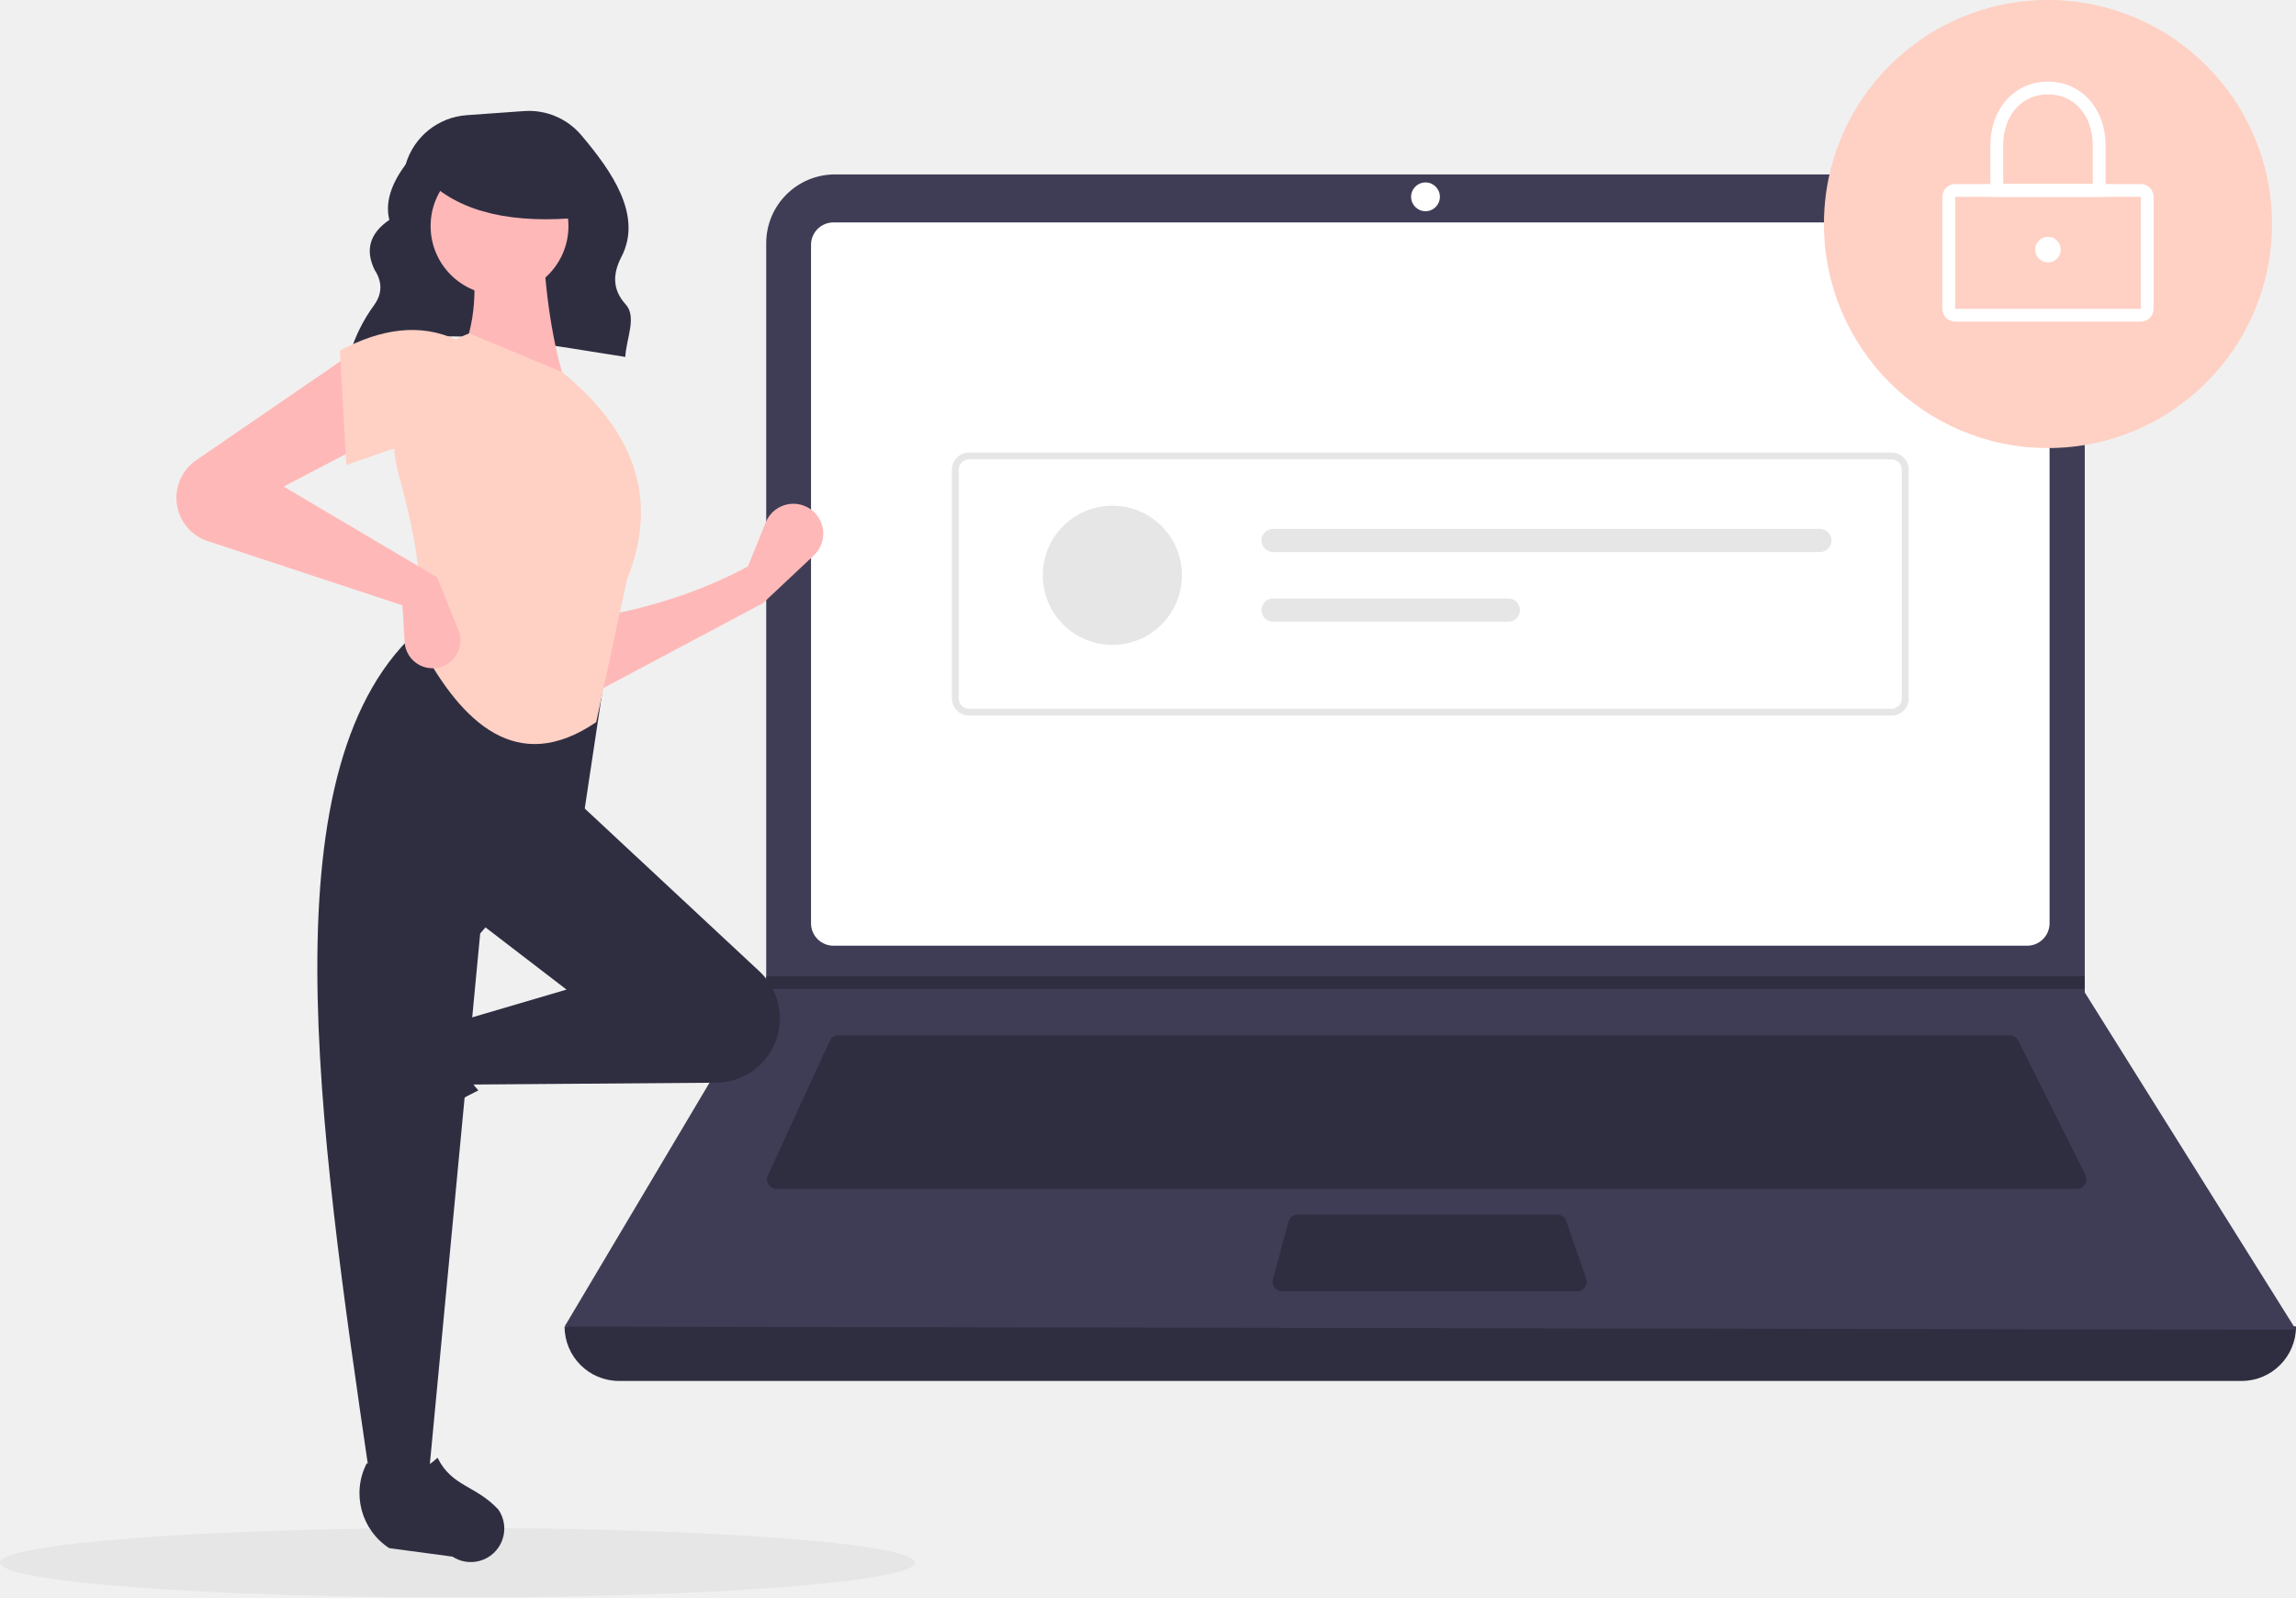
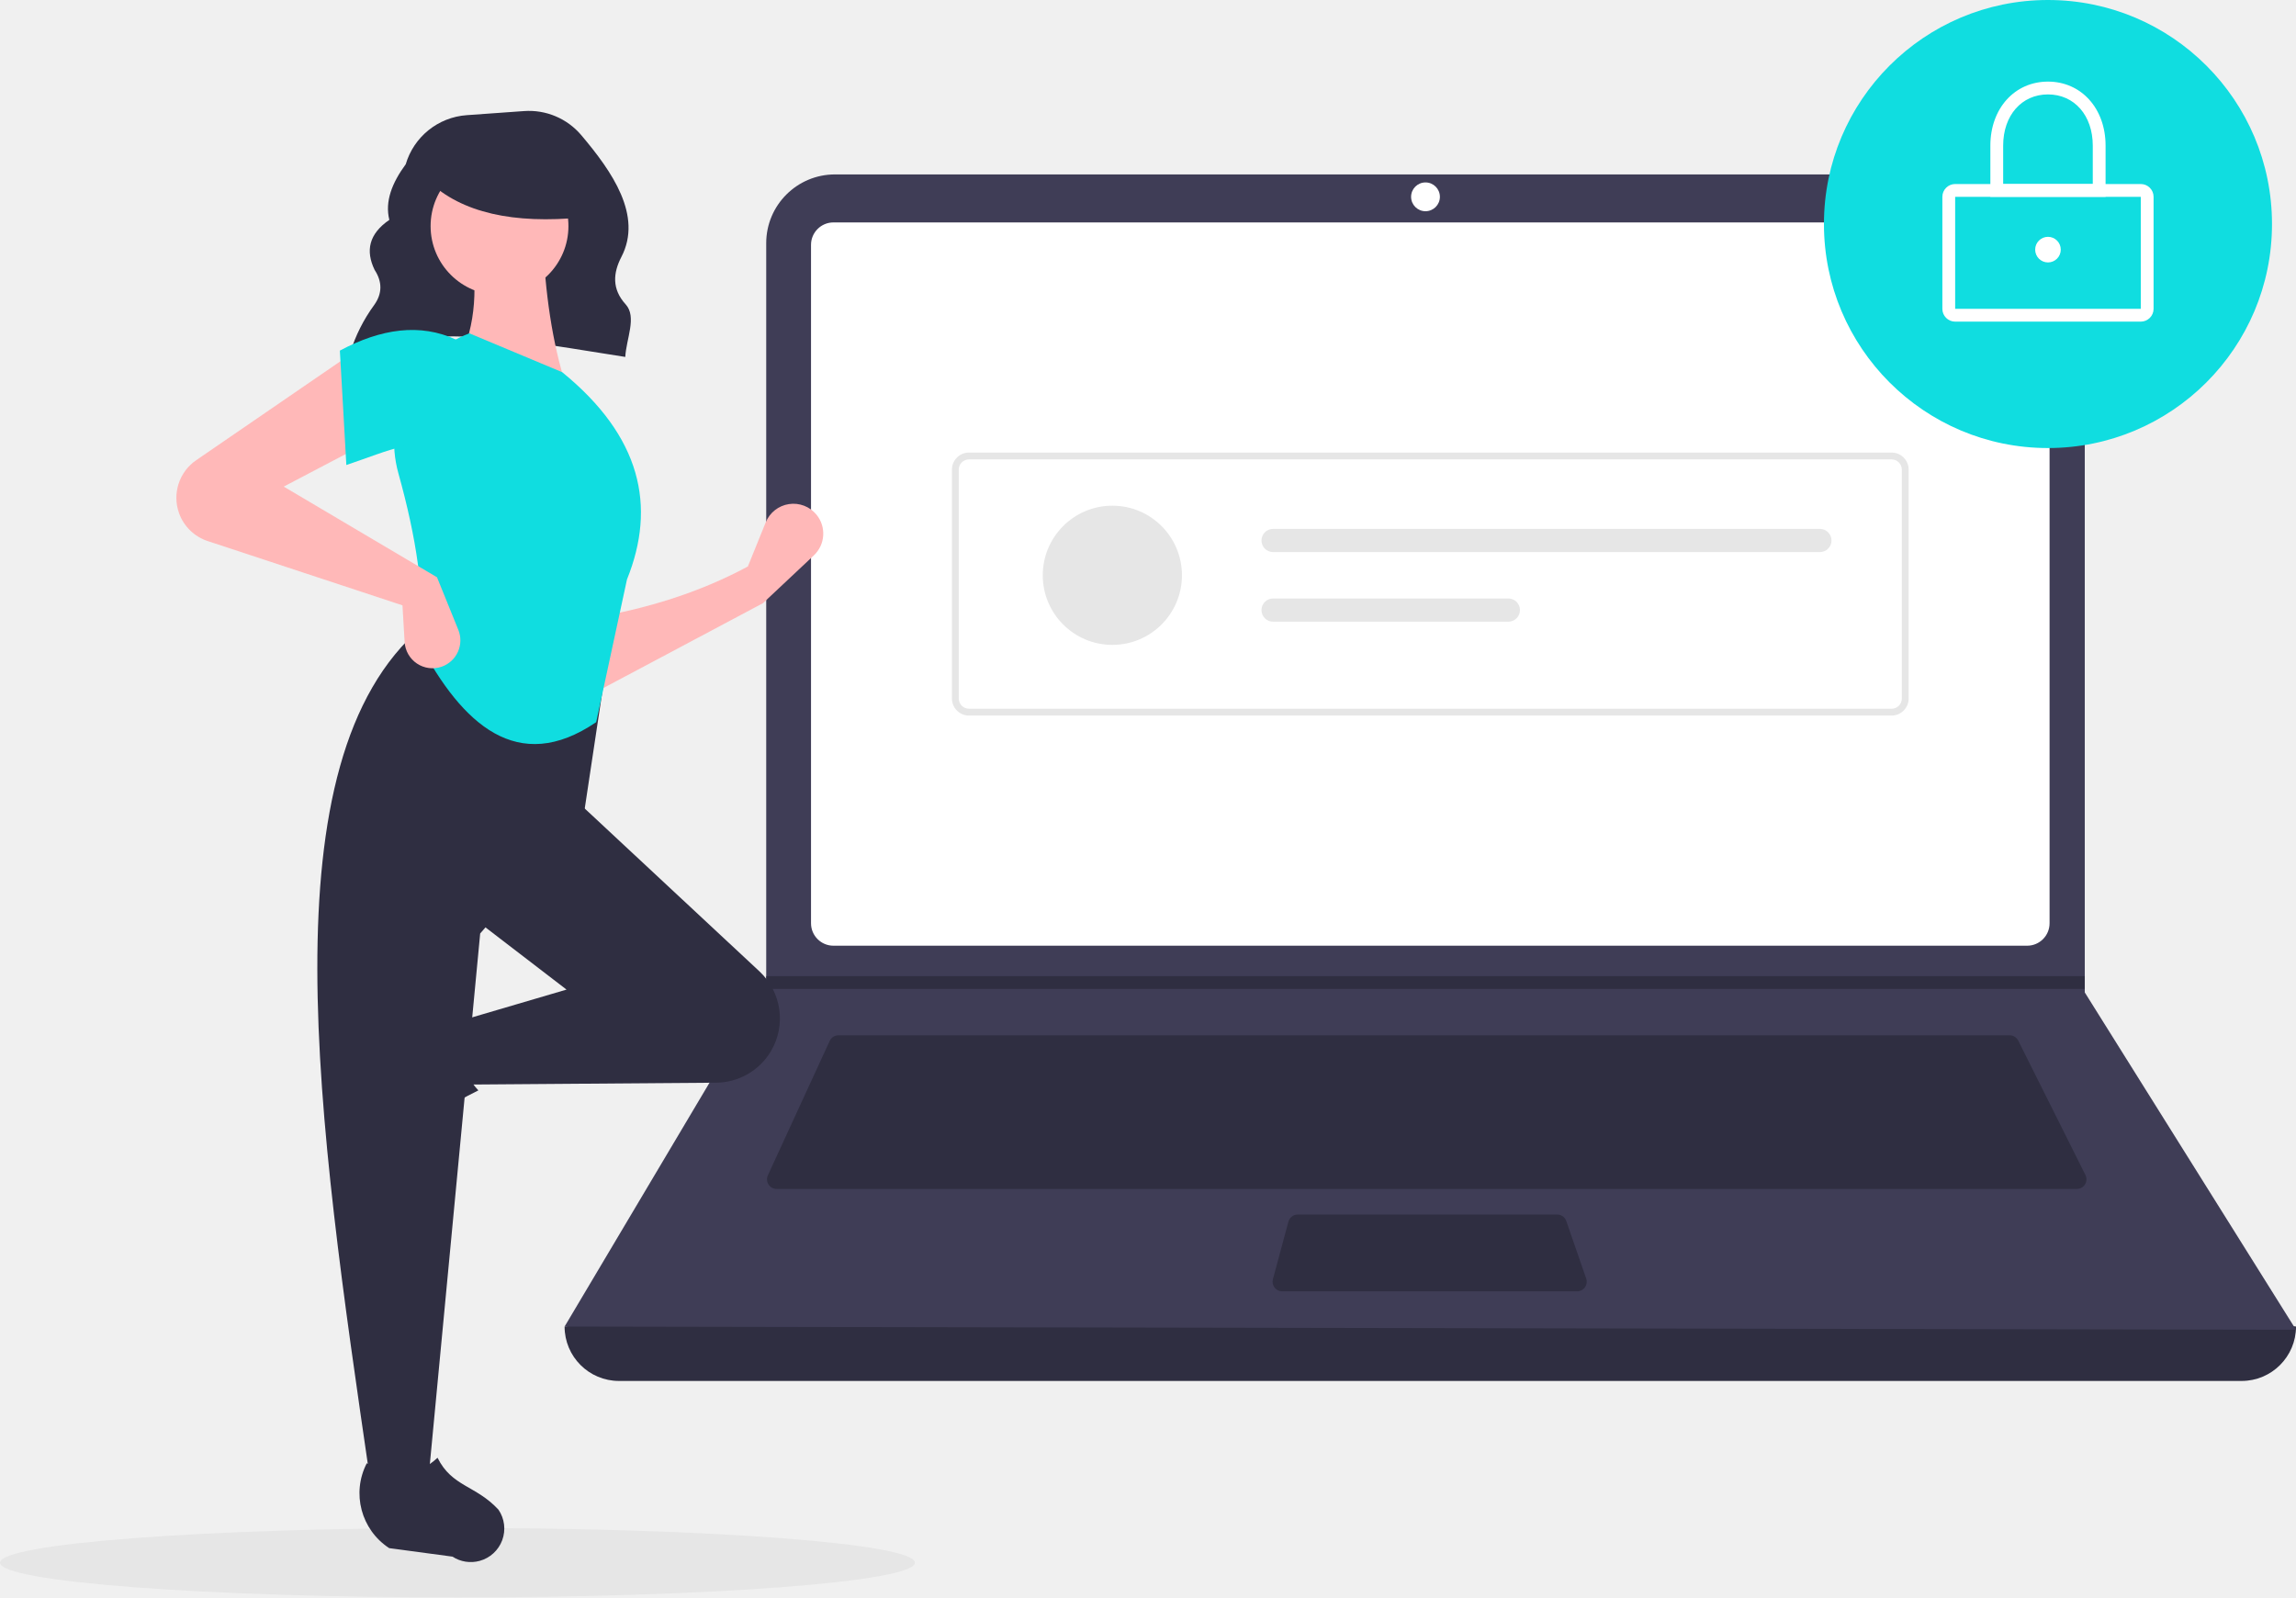
- <svg xmlns="http://www.w3.org/2000/svg" id="a5c16198-98a1-478b-8909-43624583dcf2" data-name="Layer 1" width="793" height="551.732" viewBox="0 0 793 551.732">
+ <svg xmlns="http://www.w3.org/2000/svg" data-name="Layer 1" width="793" height="551.732" viewBox="0 0 793 551.732">
  <ellipse cx="158" cy="539.732" rx="158" ry="12" fill="#e6e6e6" />
  <path d="M324.272,296.554c27.497-11.695,61.744-4.285,95.191.858.311-6.228,4.084-13.808.132-18.153-4.801-5.279-4.359-10.825-1.47-16.404,7.388-14.265-3.197-29.444-13.884-42.065a23.669,23.669,0,0,0-19.755-8.292l-19.797,1.414A23.709,23.709,0,0,0,343.635,230.859v0c-4.727,6.429-7.257,12.841-5.664,19.219-7.081,4.839-8.27,10.68-5.089,17.264,2.698,4.146,2.669,8.182-.123,12.106a55.891,55.891,0,0,0-8.31,16.506Z" transform="translate(-203.5 -174.1342)" fill="#2f2e41" />
  <path d="M977.709,651.097H417.291A18.791,18.791,0,0,1,398.5,632.306h0q304.727-35.415,598,0h0A18.791,18.791,0,0,1,977.709,651.097Z" transform="translate(-203.5 -174.1342)" fill="#2f2e41" />
  <path d="M996.5,633.412l-598-1.105,69.306-116.616.332-.553V258.131a23.752,23.752,0,0,1,23.754-23.754H899.792a23.752,23.752,0,0,1,23.754,23.754V516.906Z" transform="translate(-203.5 -174.1342)" fill="#3f3d56" />
  <path d="M491.35,250.957a7.746,7.746,0,0,0-7.738,7.738V493.031a7.747,7.747,0,0,0,7.738,7.738H903.65a7.747,7.747,0,0,0,7.738-7.738V258.694a7.747,7.747,0,0,0-7.738-7.738Z" transform="translate(-203.5 -174.1342)" fill="#fff" />
  <path d="M493.078,531.718a3.325,3.325,0,0,0-3.013,1.93l-21.355,46.425a3.316,3.316,0,0,0,3.012,4.702H920.814a3.316,3.316,0,0,0,2.965-4.799L900.567,533.551a3.299,3.299,0,0,0-2.965-1.833Z" transform="translate(-203.5 -174.1342)" fill="#2f2e41" />
  <circle cx="492.342" cy="67.98" r="4.974" fill="#fff" />
  <path d="M651.7,593.619a3.321,3.321,0,0,0-3.202,2.454l-5.357,19.896a3.316,3.316,0,0,0,3.202,4.179h101.874a3.315,3.315,0,0,0,3.133-4.401l-6.887-19.896a3.318,3.318,0,0,0-3.134-2.231Z" transform="translate(-203.5 -174.1342)" fill="#2f2e41" />
  <polygon points="720.046 337.135 720.046 341.556 264.306 341.556 264.649 341.004 264.649 337.135 720.046 337.135" fill="#2f2e41" />
-   <circle cx="707.335" cy="77.375" r="77.375" fill="#ffd0c4" />
+   <circle cx="707.335" cy="77.375" r="77.375" fill="#10dde0" />
  <path d="M942.89,285.223H878.779a4.426,4.426,0,0,1-4.421-4.421V242.114a4.426,4.426,0,0,1,4.421-4.421H942.89a4.426,4.426,0,0,1,4.421,4.421v38.688A4.426,4.426,0,0,1,942.89,285.223Zm-64.111-43.109v38.688h64.114L942.89,242.114Z" transform="translate(-203.5 -174.1342)" fill="#fff" />
  <path d="M930.731,242.114h-39.793V224.428c0-12.81,8.368-22.107,19.896-22.107s19.896,9.297,19.896,22.107Zm-35.372-4.421h30.95V224.428c0-10.413-6.363-17.686-15.475-17.686s-15.475,7.273-15.475,17.686Z" transform="translate(-203.5 -174.1342)" fill="#fff" />
  <circle cx="707.335" cy="86.218" r="4.421" fill="#fff" />
  <path d="M856.82,421.284H538.18a5.908,5.908,0,0,1-5.901-5.901V336.342a5.908,5.908,0,0,1,5.901-5.901H856.82a5.908,5.908,0,0,1,5.901,5.901V415.383A5.908,5.908,0,0,1,856.82,421.284Zm-318.64-88.482a3.544,3.544,0,0,0-3.54,3.54V415.383a3.544,3.544,0,0,0,3.54,3.54H856.82a3.544,3.544,0,0,0,3.54-3.54V336.342a3.544,3.544,0,0,0-3.54-3.54Z" transform="translate(-203.5 -174.1342)" fill="#e6e6e6" />
  <circle cx="384.19" cy="198.695" r="24.036" fill="#e6e6e6" />
  <path d="M643.203,356.805a4.006,4.006,0,1,0,0,8.012H832.061a4.006,4.006,0,0,0,0-8.012Z" transform="translate(-203.5 -174.1342)" fill="#e6e6e6" />
  <path d="M643.203,380.842a4.006,4.006,0,1,0,0,8.012H724.469a4.006,4.006,0,1,0,0-8.012Z" transform="translate(-203.5 -174.1342)" fill="#e6e6e6" />
  <path d="M467.022,382.462,408.119,413.778l-.746-26.096c19.226-3.209,37.517-8.797,54.429-17.895l6.16-15.22a10.318,10.318,0,0,1,17.536-2.678l0,0a10.318,10.318,0,0,1-.908,14.069Z" transform="translate(-203.5 -174.1342)" fill="#ffb8b8" />
  <path d="M323.098,563.267v0a11.574,11.574,0,0,1,1.469-9.363l12.939-19.858a22.612,22.612,0,0,1,29.335-7.739h0c-5.438,9.256-4.68,17.377,1.878,24.434a117.631,117.631,0,0,0-27.936,19.045A11.574,11.574,0,0,1,323.098,563.267Z" transform="translate(-203.5 -174.1342)" fill="#2f2e41" />
  <path d="M469.705,537.303l0,0a22.203,22.203,0,0,1-18.871,10.779l-85.96.651-3.728-21.623,38.026-11.184-32.061-24.605L402.154,450.313l63.65,59.324A22.203,22.203,0,0,1,469.705,537.303Z" transform="translate(-203.5 -174.1342)" fill="#2f2e41" />
  <path d="M351.453,685.179H331.321c-18.075-123.898-36.474-248.142,17.895-294.515l64.122,10.439L405.136,455.532l-35.789,41.008Z" transform="translate(-203.5 -174.1342)" fill="#2f2e41" />
  <path d="M369.149,713.246h0a11.574,11.574,0,0,1-9.363-1.469l-21.859-2.938a22.612,22.612,0,0,1-7.741-29.335v0c9.257,5.437,17.377,4.679,24.434-1.879,4.986,10.067,13.201,9.453,21.047,17.935A11.574,11.574,0,0,1,369.149,713.246Z" transform="translate(-203.5 -174.1342)" fill="#2f2e41" />
  <path d="M399.172,307.902l-37.28-8.947c6.192-12.674,6.702-26.776,3.728-41.754l25.351-.746C391.764,275.08,394.167,292.481,399.172,307.902Z" transform="translate(-203.5 -174.1342)" fill="#ffb8b8" />
-   <path d="M409.418,423.552c-27.139,18.493-46.314.633-60.947-26.923,2.033-16.862-1.259-37.041-7.357-58.966a40.138,40.138,0,0,1,24.506-48.401h0l32.061,13.421c27.224,22.19,32.582,46.227,22.368,71.578Z" transform="translate(-203.5 -174.1342)" fill="#ffd0c4" />
+   <path d="M409.418,423.552c-27.139,18.493-46.314.633-60.947-26.923,2.033-16.862-1.259-37.041-7.357-58.966a40.138,40.138,0,0,1,24.506-48.401h0l32.061,13.421c27.224,22.19,32.582,46.227,22.368,71.578Z" transform="translate(-203.5 -174.1342)" fill="#10dde0" />
  <path d="M331.321,326.542,301.497,342.2l52.938,31.316,7.366,18.17a9.637,9.637,0,0,1-5.789,12.731h0a9.637,9.637,0,0,1-12.762-8.544l-.745-12.663-67.284-22.204a15.733,15.733,0,0,1-9.873-9.611v0a15.733,15.733,0,0,1,5.903-18.303l54.105-37.118Z" transform="translate(-203.5 -174.1342)" fill="#ffb8b8" />
-   <path d="M361.146,329.524c-12.439-5.451-23.749.47-38.026,5.219l-2.237-39.517c14.176-7.556,27.692-9.593,40.263-3.728Z" transform="translate(-203.5 -174.1342)" fill="#ffd0c4" />
+   <path d="M361.146,329.524c-12.439-5.451-23.749.47-38.026,5.219l-2.237-39.517c14.176-7.556,27.692-9.593,40.263-3.728Z" transform="translate(-203.5 -174.1342)" fill="#10dde0" />
  <circle cx="172.525" cy="78.093" r="23.802" fill="#ffb8b8" />
  <path d="M404.5,249.224c-23.566,2.308-41.523-1.546-53-12.52v-8.838h51Z" transform="translate(-203.5 -174.1342)" fill="#2f2e41" />
</svg>
